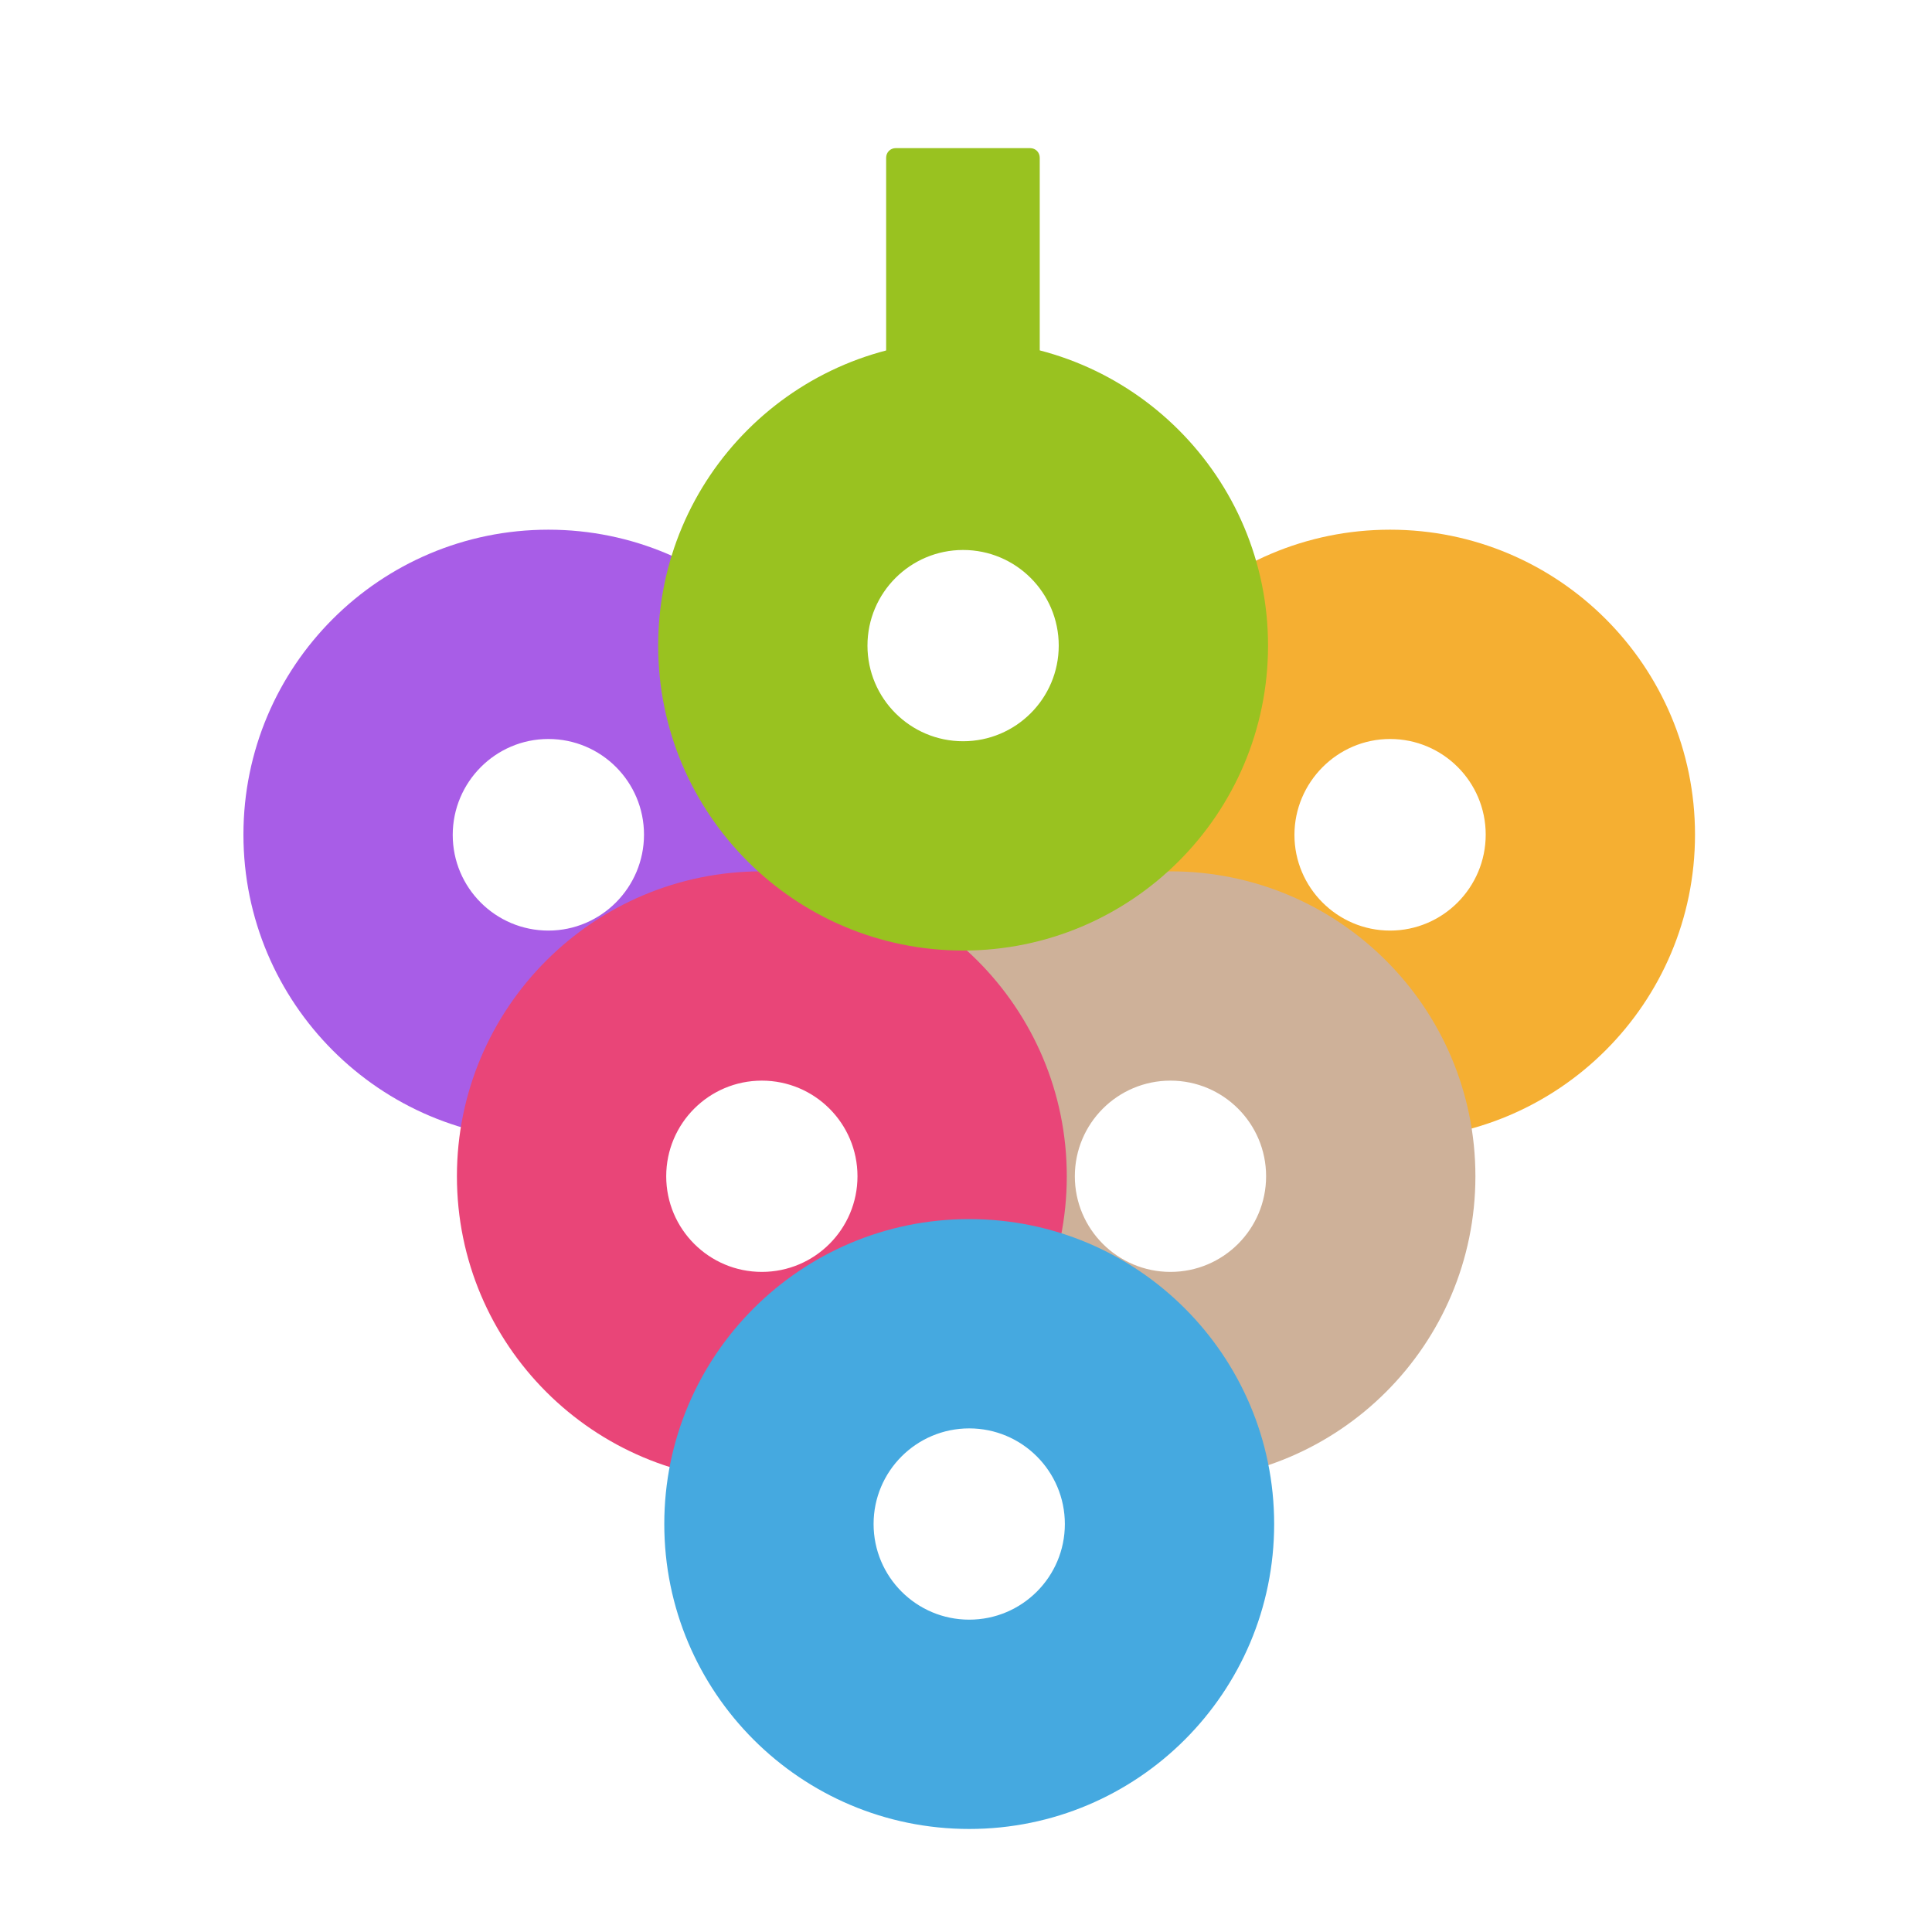
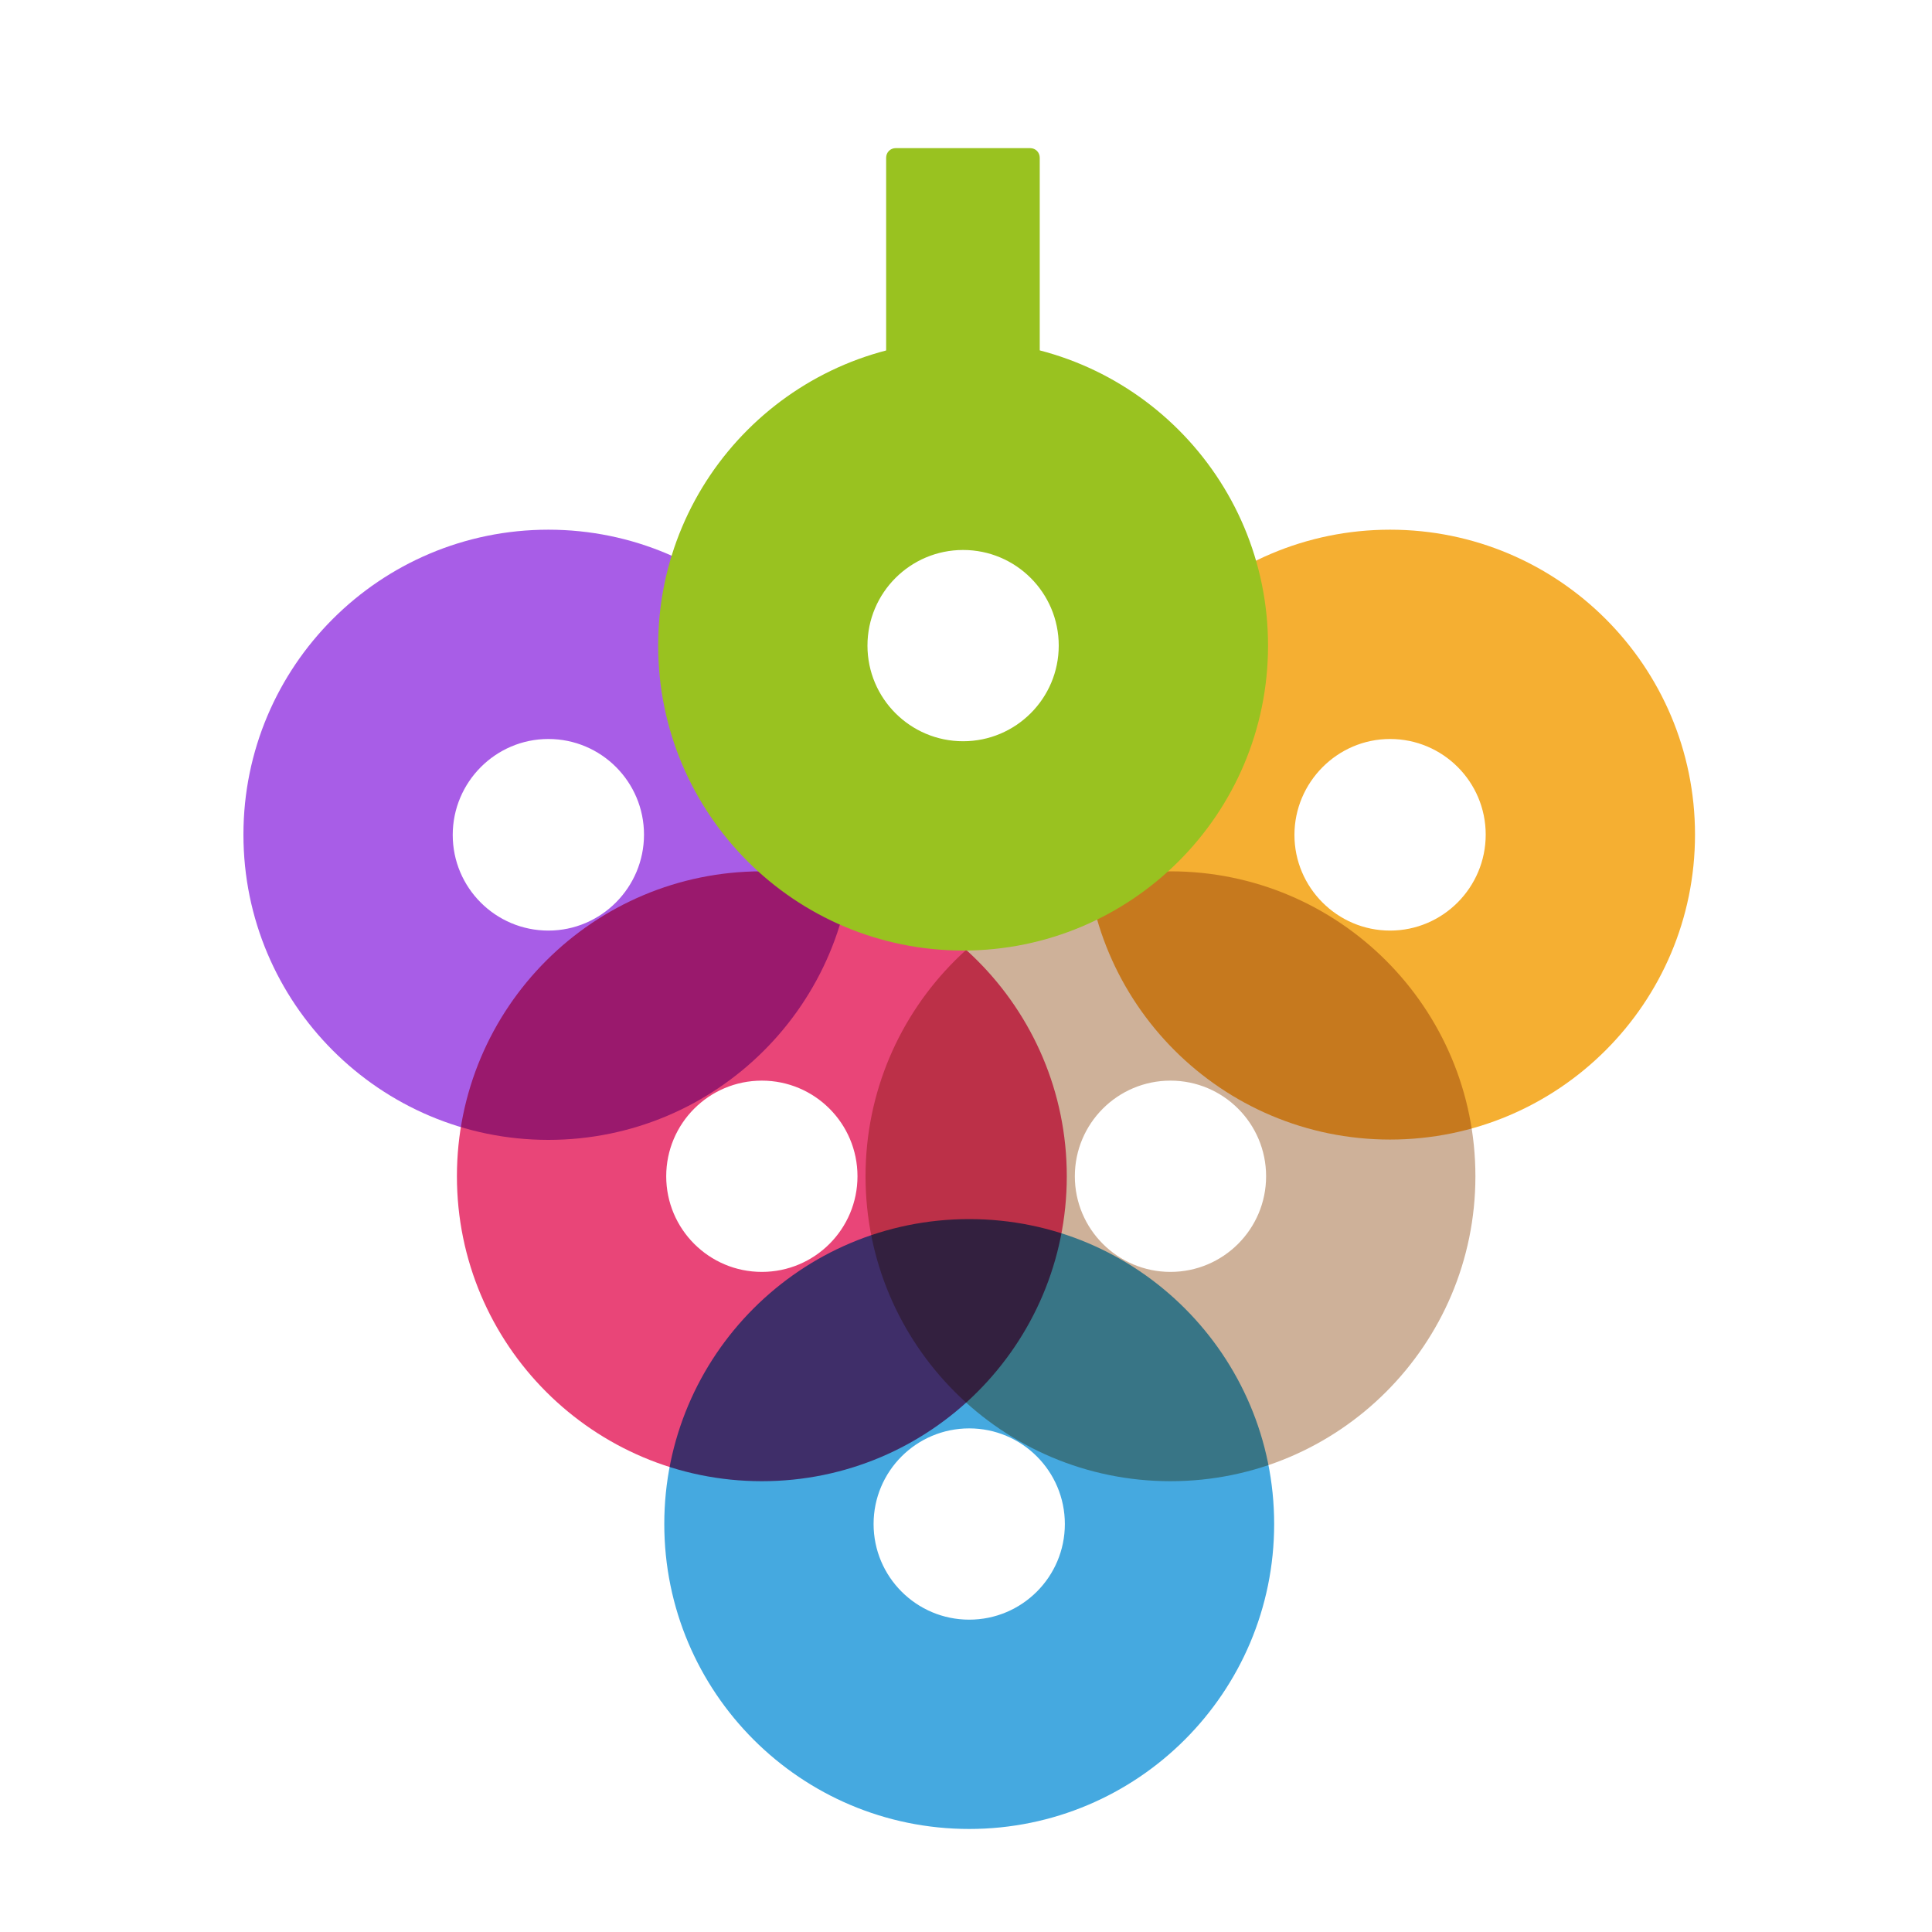
<svg xmlns="http://www.w3.org/2000/svg" version="1.1" id="Calque_1" x="0px" y="0px" viewBox="0 0 600 600" style="enable-background:new 0 0 600 600;" xml:space="preserve">
  <style type="text/css">
- 	.st0{fill:#A85DE7;}
- 	.st1{fill:#F5AF32;}
- 	.st2{fill:#CEB199;}
+ 	.st0{fill:#A85DE7; mix-blend-mode: multiply;}
+ 	.st1{fill:#F5AF32; mix-blend-mode: multiply;}
+ 	.st2{fill:#CEB199; mix-blend-mode: multiply;}
	.st3{fill:#99C220;}
- 	.st4{fill:#E94578;}
- 	.st5{fill:#45A9E0;}
+ 	.st4{fill:#E94578; mix-blend-mode: multiply;}
+ 	.st5{fill:#45A9E0; mix-blend-mode: multiply;}
</style>
  <g>
    <g>
      <path class="st0" d="M170.3,229.5c16.4,0,29.7,13.3,29.7,29.7S186.7,289,170.3,289s-29.7-13.3-29.7-29.7S153.9,229.5,170.3,229.5     M170.3,164.5c-52.3,0-94.7,42.4-94.7,94.7S118,354,170.3,354s94.7-42.4,94.7-94.7S222.6,164.5,170.3,164.5L170.3,164.5z" />
    </g>
    <g>
      <path class="st1" d="M431.7,229.5c16.4,0,29.7,13.3,29.7,29.7S448.1,289,431.7,289S402,275.6,402,259.3S415.3,229.5,431.7,229.5     M431.7,164.5c-52.3,0-94.7,42.4-94.7,94.7s42.4,94.7,94.7,94.7s94.7-42.4,94.7-94.7S484,164.5,431.7,164.5L431.7,164.5z" />
    </g>
    <g>
      <path class="st2" d="M363.5,335.6c16.4,0,29.7,13.3,29.7,29.7S379.9,395,363.5,395s-29.7-13.3-29.7-29.7S347.1,335.6,363.5,335.6     M363.5,270.6c-52.3,0-94.7,42.4-94.7,94.7s42.4,94.7,94.7,94.7s94.7-42.4,94.7-94.7S415.8,270.6,363.5,270.6L363.5,270.6z" />
    </g>
    <g>
      <path class="st3" d="M278.3,114.9c-0.8,0-1.5-0.7-1.5-1.5V49c0-0.8,0.7-1.5,1.5-1.5h41.7c0.8,0,1.5,0.7,1.5,1.5v64.4    c0,0.8-0.7,1.5-1.5,1.5H278.3z" />
      <path class="st3" d="M319.9,49v64.4h-41.7V49H319.9 M319.9,46h-41.7c-1.7,0-3,1.3-3,3v64.4c0,1.7,1.3,3,3,3h41.7c1.7,0,3-1.3,3-3    V49C322.9,47.3,321.6,46,319.9,46L319.9,46z" />
    </g>
    <g>
      <path class="st4" d="M236.6,335.6c16.4,0,29.7,13.3,29.7,29.7S253,395,236.6,395s-29.7-13.3-29.7-29.7S220.2,335.6,236.6,335.6     M236.6,270.6c-52.3,0-94.7,42.4-94.7,94.7s42.4,94.7,94.7,94.7s94.7-42.4,94.7-94.7S288.9,270.6,236.6,270.6L236.6,270.6z" />
    </g>
    <g>
      <path class="st5" d="M301,443.6c16.4,0,29.7,13.3,29.7,29.7S317.4,503,301,503s-29.7-13.3-29.7-29.7S284.6,443.6,301,443.6     M301,378.6c-52.3,0-94.7,42.4-94.7,94.7S248.7,568,301,568s94.7-42.4,94.7-94.7S353.3,378.6,301,378.6L301,378.6z" />
    </g>
    <g>
      <path class="st3" d="M299.1,170.8c16.4,0,29.7,13.3,29.7,29.7s-13.3,29.7-29.7,29.7s-29.7-13.3-29.7-29.7S282.7,170.8,299.1,170.8     M299.1,105.8c-52.3,0-94.7,42.4-94.7,94.7s42.4,94.7,94.7,94.7s94.7-42.4,94.7-94.7S351.4,105.8,299.1,105.8L299.1,105.8z" />
    </g>
  </g>
</svg>
